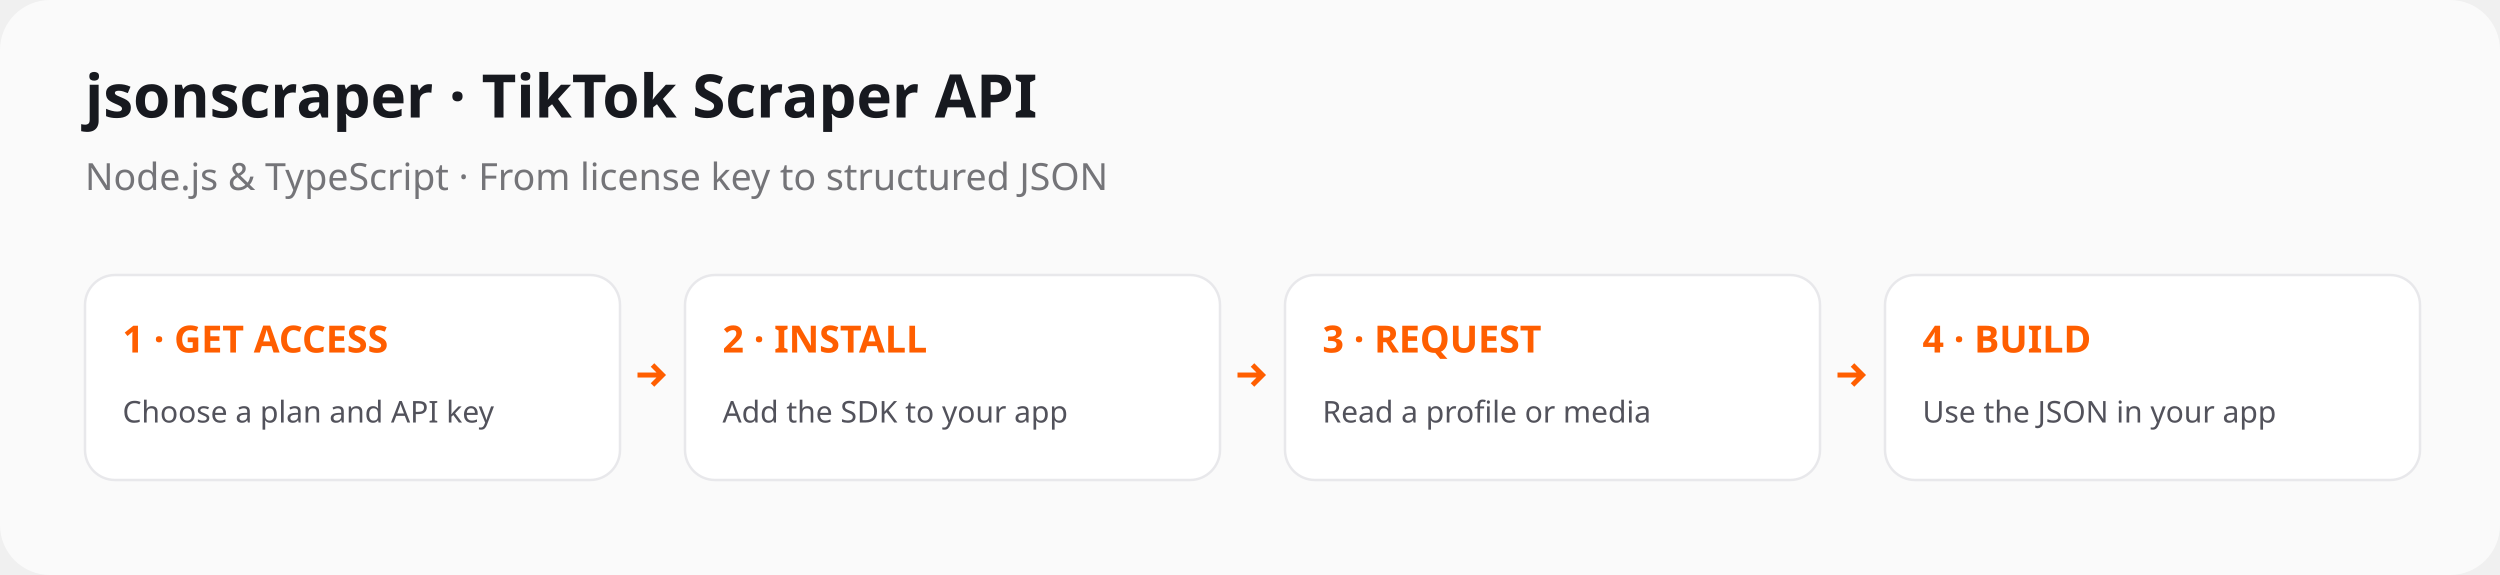
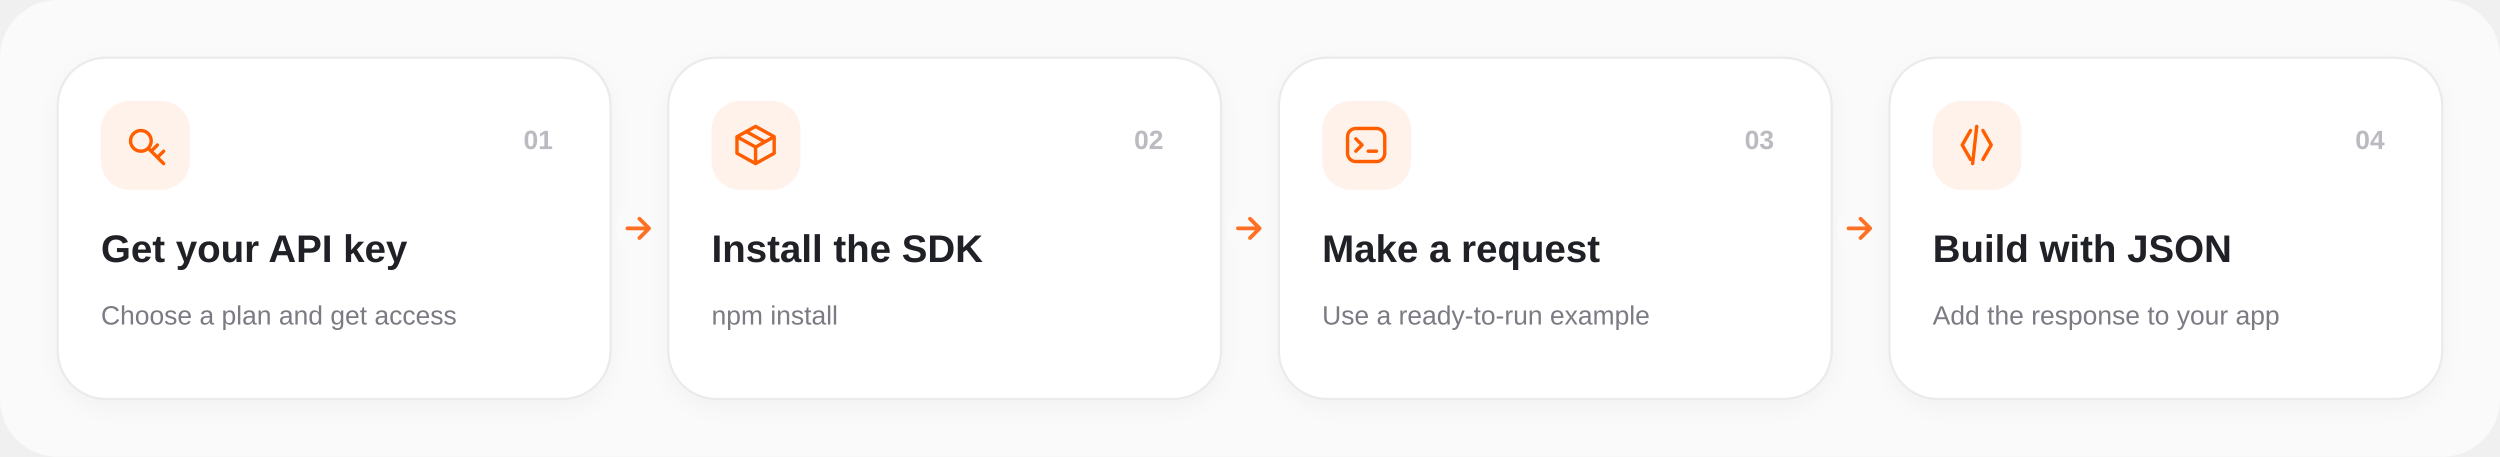
- <svg xmlns="http://www.w3.org/2000/svg" width="1000" height="230" viewBox="0 0 1000 230" role="img" aria-label="TikTok API quick start">
-   <rect width="1000" height="230" rx="20" fill="#fafafa" />
-   <text x="34" y="47" fill="#17191f" font-family="sans-serif" font-size="24" font-weight="700">jsonscraper · TikTok Scraper API</text>
-   <text x="34" y="76" fill="#747478" font-family="sans-serif" font-size="15">Node.js &amp; TypeScript · From license key to structured JSON</text>
-   <rect x="34" y="110" width="214" height="82" rx="12" fill="#ffffff" stroke="#e8e8eb" />
-   <text x="49" y="141" fill="#ff5e00" font-family="sans-serif" font-size="15" font-weight="700">1 · GET ACCESS</text>
-   <text x="49" y="169" fill="#52525b" font-family="sans-serif" font-size="12">Choose a plan and API key</text>
-   <path d="M255 150h10m-4-4 4 4-4 4" fill="none" stroke="#ff5e00" stroke-width="2" />
-   <rect x="274" y="110" width="214" height="82" rx="12" fill="#ffffff" stroke="#e8e8eb" />
-   <text x="289" y="141" fill="#ff5e00" font-family="sans-serif" font-size="15" font-weight="700">2 · INSTALL</text>
-   <text x="289" y="169" fill="#52525b" font-family="sans-serif" font-size="12">Add the SDK to your app</text>
-   <path d="M495 150h10m-4-4 4 4-4 4" fill="none" stroke="#ff5e00" stroke-width="2" />
-   <rect x="514" y="110" width="214" height="82" rx="12" fill="#ffffff" stroke="#e8e8eb" />
-   <text x="529" y="141" fill="#ff5e00" font-family="sans-serif" font-size="15" font-weight="700">3 · REQUEST</text>
-   <text x="529" y="169" fill="#52525b" font-family="sans-serif" font-size="12">Read a profile or media</text>
-   <path d="M735 150h10m-4-4 4 4-4 4" fill="none" stroke="#ff5e00" stroke-width="2" />
-   <rect x="754" y="110" width="214" height="82" rx="12" fill="#ffffff" stroke="#e8e8eb" />
-   <text x="769" y="141" fill="#ff5e00" font-family="sans-serif" font-size="15" font-weight="700">4 · BUILD</text>
-   <text x="769" y="169" fill="#52525b" font-family="sans-serif" font-size="12">Use the JSON in your app</text>
+ <svg xmlns="http://www.w3.org/2000/svg" width="1040" height="190" viewBox="0 0 1040 190" role="img" aria-label="Quick start: API key, installation, first request, JSON response">
+   <defs>
+     <filter id="shadow" x="-10%" y="-15%" width="120%" height="140%">
+       <feDropShadow dx="0" dy="3" stdDeviation="4" flood-color="#18181b" flood-opacity=".035" />
+     </filter>
+   </defs>
+   <rect width="1040" height="190" rx="24" fill="#fafafa" />
+   <rect x="24" y="24" width="230" height="142" rx="20" fill="#fff" stroke="#ebebee" filter="url(#shadow)" />
+   <rect x="42" y="42" width="37" height="37" rx="12" fill="#fff2ea" />
+   <g transform="translate(50 50) scale(.86)" fill="none" stroke="#ff5e00" stroke-width="1.65" stroke-linecap="round" stroke-linejoin="round">
+     <circle cx="10" cy="10" r="5" />
+     <path d="m14 14 7 7m-3-3 3-3m-6 0 3-3" />
+   </g>
+   <text x="230" y="62" text-anchor="end" fill="#babac1" font-family="Arial,sans-serif" font-size="11" font-weight="600">01</text>
+   <text x="42" y="109" fill="#202126" font-family="Arial,sans-serif" font-size="16" font-weight="600">Get your API key</text>
+   <text x="42" y="135" fill="#7a7b83" font-family="Arial,sans-serif" font-size="11">Choose a plan and get access</text>
+   <circle cx="266" cy="95" r="10" fill="#fafafa" />
+   <path d="M261 95h9m-4-4 4 4-4 4" fill="none" stroke="#ff7024" stroke-width="1.6" stroke-linecap="round" stroke-linejoin="round" />
+   <rect x="278" y="24" width="230" height="142" rx="20" fill="#fff" stroke="#ebebee" filter="url(#shadow)" />
+   <rect x="296" y="42" width="37" height="37" rx="12" fill="#fff2ea" />
+   <g transform="translate(304 50) scale(.86)" fill="none" stroke="#ff5e00" stroke-width="1.65" stroke-linecap="round" stroke-linejoin="round">
+     <path d="m12 3 9 5v8l-9 5-9-5V8l9-5ZM3 8l9 5 9-5m-9 5v8M7.5 5.5l9 5" />
+   </g>
+   <text x="484" y="62" text-anchor="end" fill="#babac1" font-family="Arial,sans-serif" font-size="11" font-weight="600">02</text>
+   <text x="296" y="109" fill="#202126" font-family="Arial,sans-serif" font-size="16" font-weight="600">Install the SDK</text>
+   <text x="296" y="135" fill="#7a7b83" font-family="Arial,sans-serif" font-size="11">npm install</text>
+   <circle cx="520" cy="95" r="10" fill="#fafafa" />
+   <path d="M515 95h9m-4-4 4 4-4 4" fill="none" stroke="#ff7024" stroke-width="1.6" stroke-linecap="round" stroke-linejoin="round" />
+   <rect x="532" y="24" width="230" height="142" rx="20" fill="#fff" stroke="#ebebee" filter="url(#shadow)" />
+   <rect x="550" y="42" width="37" height="37" rx="12" fill="#fff2ea" />
+   <g transform="translate(558 50) scale(.86)" fill="none" stroke="#ff5e00" stroke-width="1.65" stroke-linecap="round" stroke-linejoin="round">
+     <rect x="3" y="4" width="18" height="16" rx="4" />
+     <path d="m7 9 3 3-3 3m6 0h4" />
+   </g>
+   <text x="738" y="62" text-anchor="end" fill="#babac1" font-family="Arial,sans-serif" font-size="11" font-weight="600">03</text>
+   <text x="550" y="109" fill="#202126" font-family="Arial,sans-serif" font-size="16" font-weight="600">Make a request</text>
+   <text x="550" y="135" fill="#7a7b83" font-family="Arial,sans-serif" font-size="11">Use a ready-to-run example</text>
+   <circle cx="774" cy="95" r="10" fill="#fafafa" />
+   <path d="M769 95h9m-4-4 4 4-4 4" fill="none" stroke="#ff7024" stroke-width="1.6" stroke-linecap="round" stroke-linejoin="round" />
+   <rect x="786" y="24" width="230" height="142" rx="20" fill="#fff" stroke="#ebebee" filter="url(#shadow)" />
+   <rect x="804" y="42" width="37" height="37" rx="12" fill="#fff2ea" />
+   <g transform="translate(812 50) scale(.86)" fill="none" stroke="#ff5e00" stroke-width="1.65" stroke-linecap="round" stroke-linejoin="round">
+     <path d="m9 5-4 7 4 7m6-14 4 7-4 7m-3-16-2 18" />
+   </g>
+   <text x="992" y="62" text-anchor="end" fill="#babac1" font-family="Arial,sans-serif" font-size="11" font-weight="600">04</text>
+   <text x="804" y="109" fill="#202126" font-family="Arial,sans-serif" font-size="16" font-weight="600">Build with JSON</text>
+   <text x="804" y="135" fill="#7a7b83" font-family="Arial,sans-serif" font-size="11">Add the response to your app</text>
</svg>
